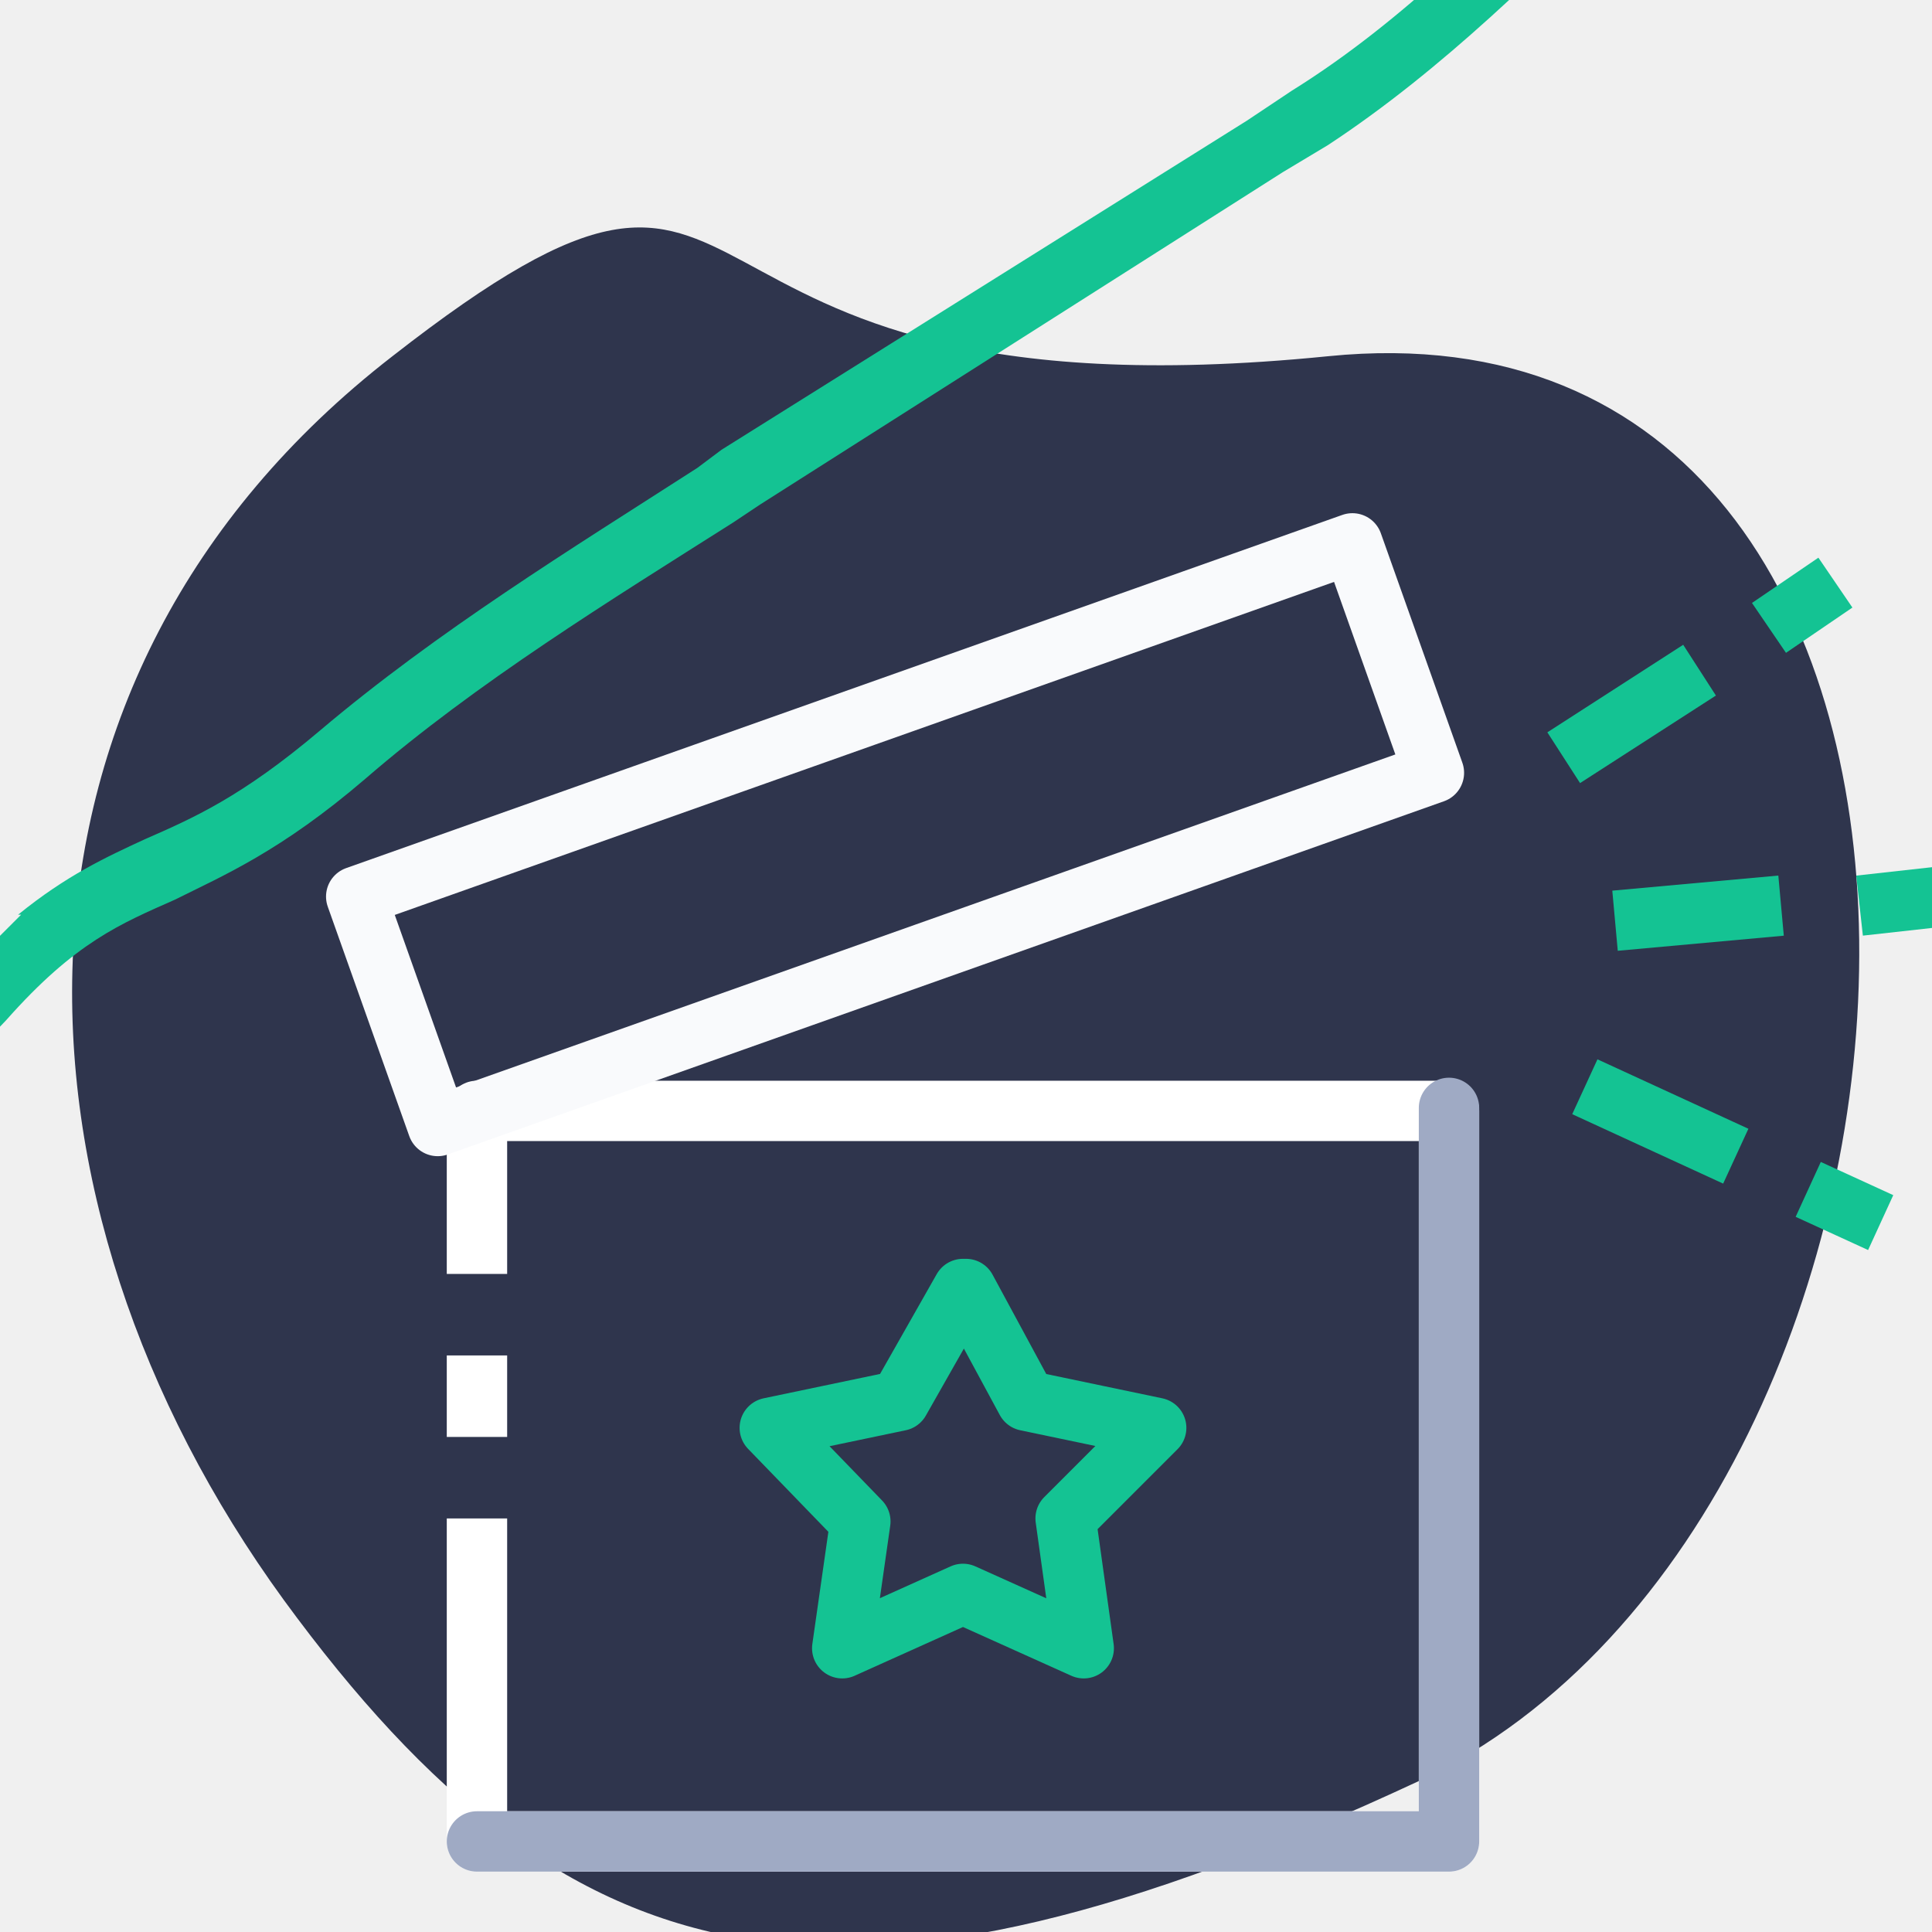
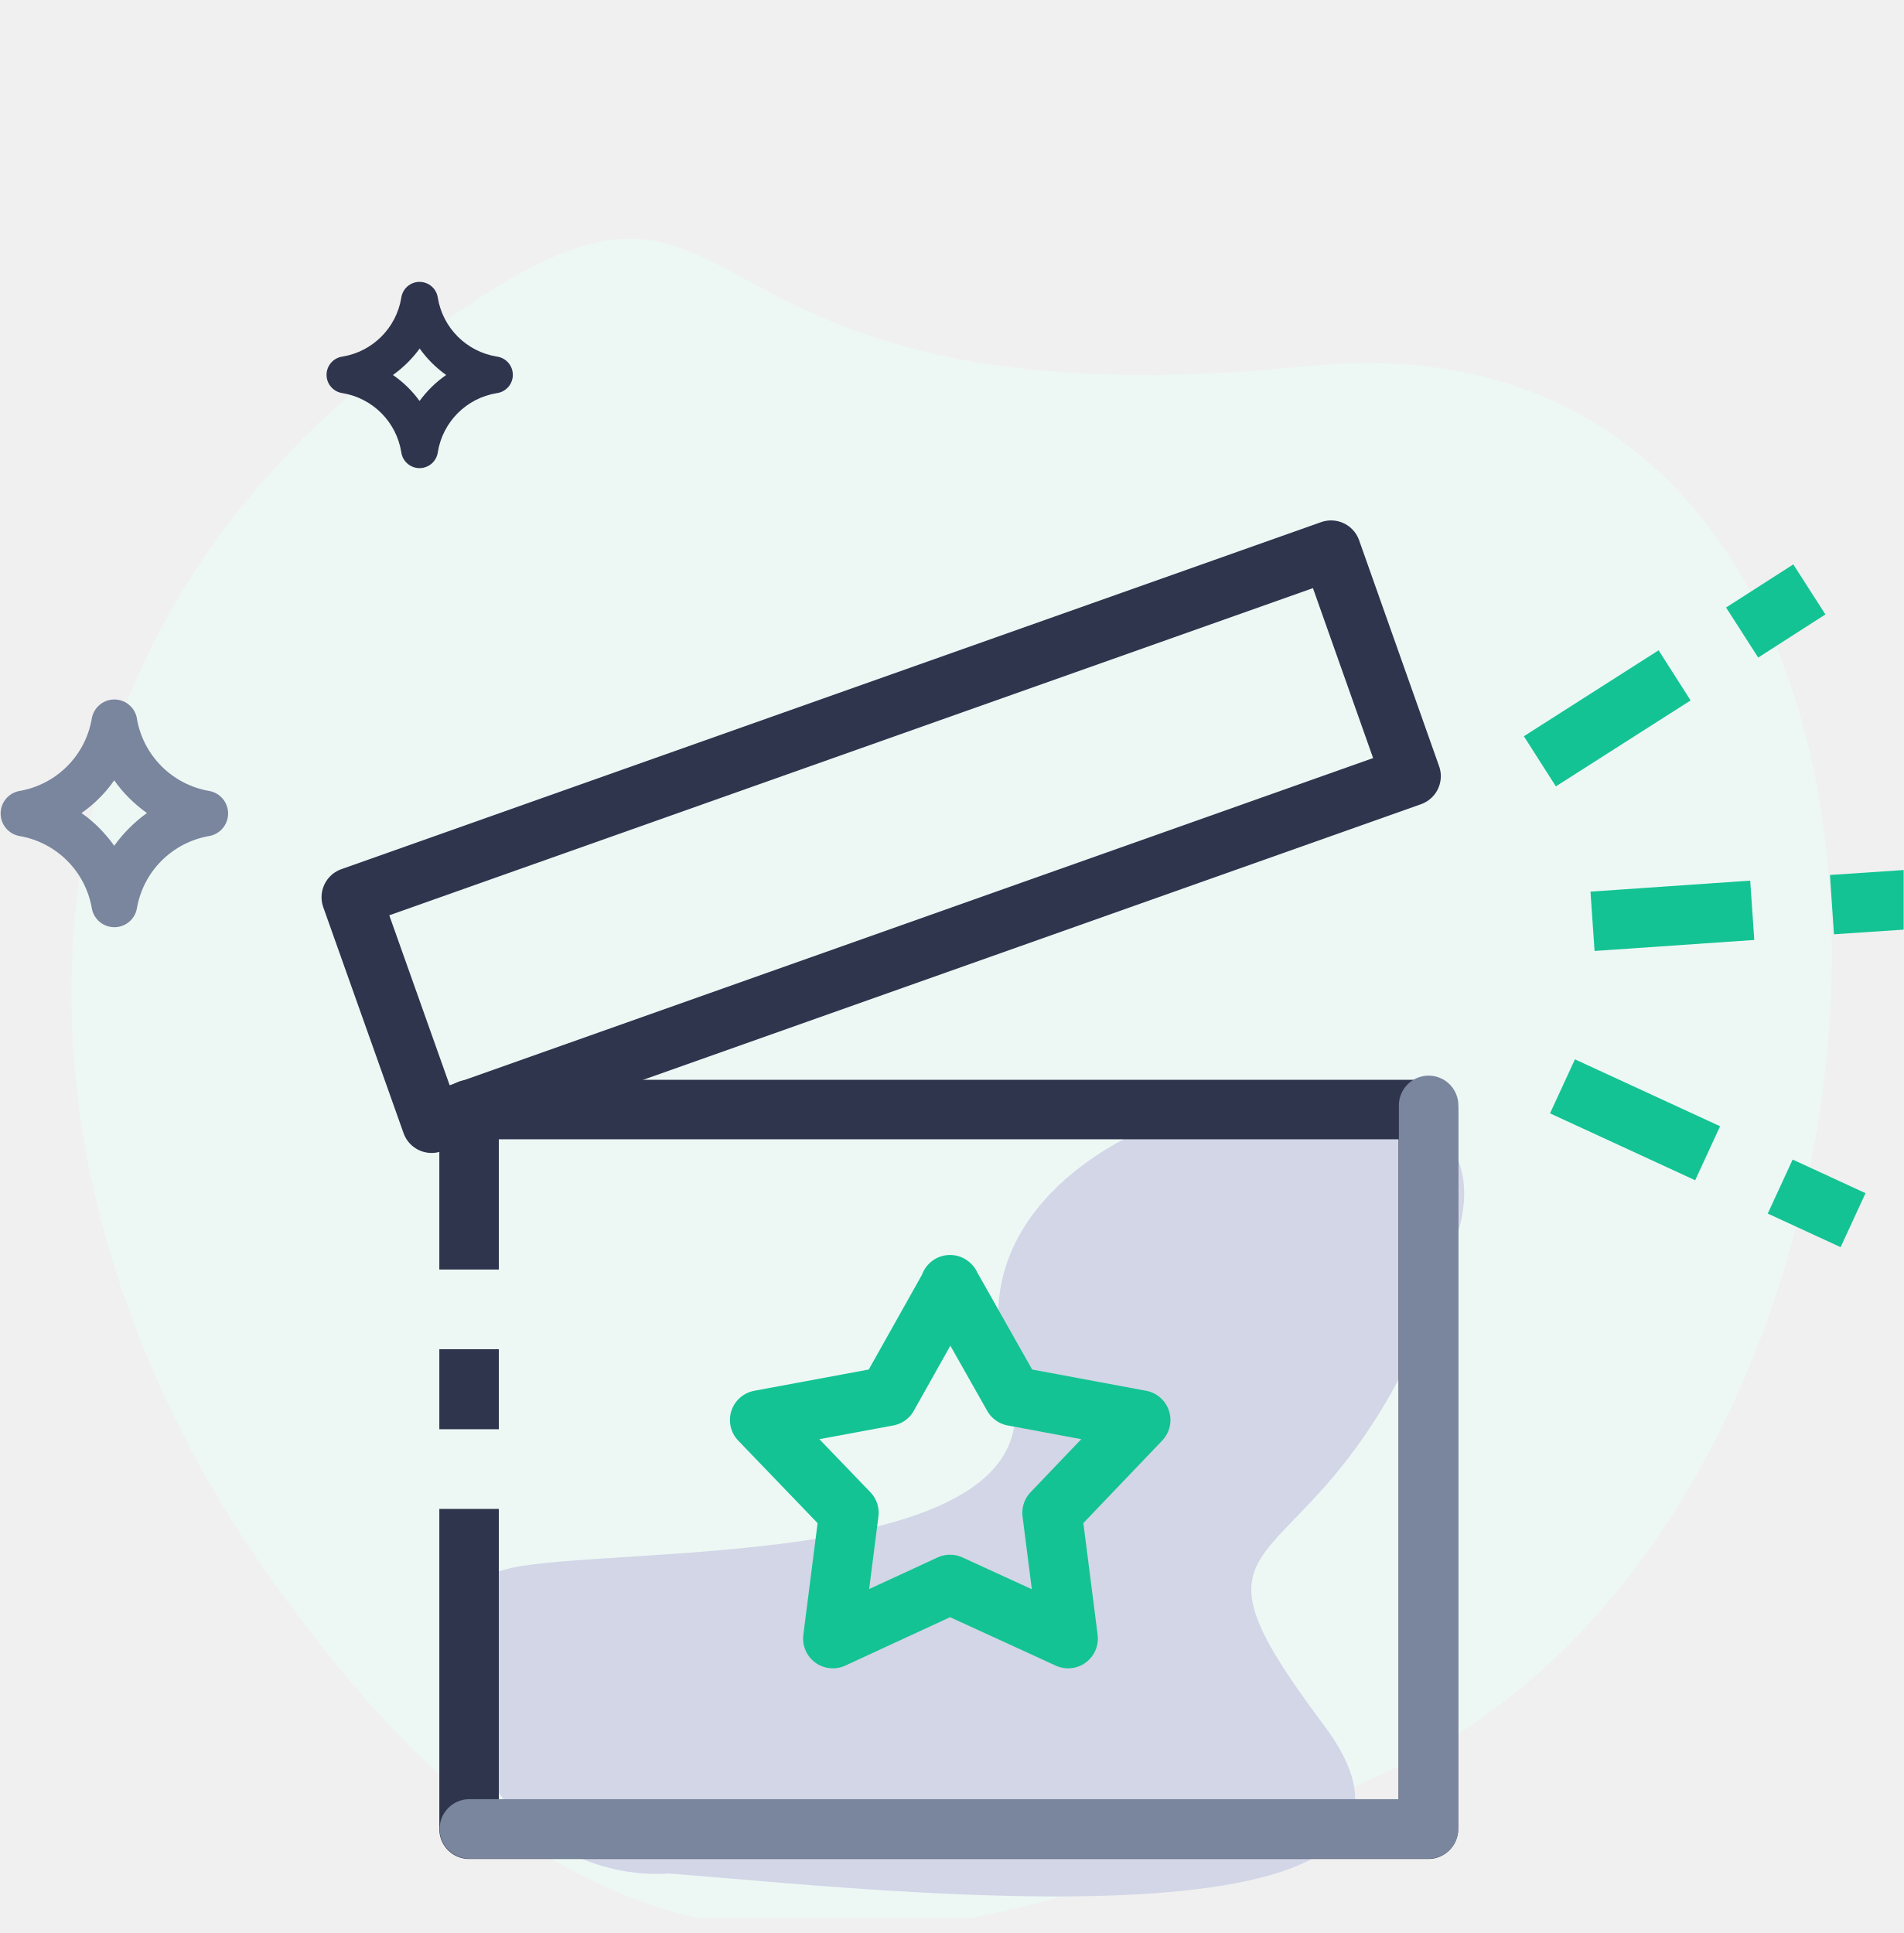
- <svg xmlns="http://www.w3.org/2000/svg" width="64" height="64" fill="none">
+ <svg xmlns="http://www.w3.org/2000/svg" width="64" height="65" fill="none">
  <g clip-path="url(#clip0)">
-     <path d="M13 11.8C-.8 22.5-.2 39.8 9.4 53c9.5 13 18.5 14.9 37.6 6 19-9 20.9-49.6-3-47.2-23.9 2.4-17.3-10.7-31 0z" fill="#2F354D" />
-     <path d="M.6 30.3c1.6-1.3 2.9-1.9 4.2-2.5 1.6-.7 3.2-1.4 5.8-3.6 3.9-3.3 8.3-6 12.5-8.7l.8-.6L41.3 4l1.5-1c3.7-2.3 6.8-5.5 9.9-8.6l1.5 1.5C51.1-1 47.8 2.3 44 4.8l-1.5.9-17.3 11-.9.6c-4.1 2.6-8.5 5.3-12.2 8.5-2.8 2.4-4.7 3.2-6.3 4-1.8.8-3.3 1.4-5.6 4-2.7 2.8-3.6 4.2-4.6 6a46.6 46.6 0 01-6 8 163 163 0 00-5.3 7 37.4 37.4 0 00-3.3 5.3c-.8 1.4-1.6 3-3.6 5.6l-1.7-1.3c1.9-2.5 2.6-3.9 3.4-5.3.8-1.5 1.6-3 3.5-5.6l5.4-7.1 2.4-3c1.7-2.2 2.5-3.5 3.3-4.8 1.2-1.8 2.1-3.3 5-6.3l2-2z" fill="#14C393" />
-     <path d="M15.8 47.6v-2.7" stroke="#fff" stroke-width="2" stroke-miterlimit="10" stroke-linejoin="round" />
-     <path d="M15.8 42.2v-5.4H48V61H15.8V50.3" stroke="#fff" stroke-width="2" stroke-miterlimit="10" stroke-linejoin="round" />
-     <path d="M48 36.7V61H15.8" stroke="#9FAAC4" stroke-width="2" stroke-linecap="round" stroke-linejoin="round" />
-     <path d="M44.8 18l-33 11.7 2.7 7.6 33-11.7-2.7-7.6z" stroke="#F9FAFC" stroke-width="2" stroke-miterlimit="10" stroke-linejoin="round" />
-     <path d="M53.5 30.5L59 30" stroke="#14C393" stroke-width="2" stroke-miterlimit="10" />
-     <path d="M61.6 30l2.7-.3" stroke="#14C393" stroke-width="2" stroke-miterlimit="10" />
-     <path d="M51.8 25.1l4.5-2.9" stroke="#14C393" stroke-width="2" stroke-miterlimit="10" />
-     <path d="M58.6 20.8l2.2-1.5" stroke="#14C393" stroke-width="2" stroke-miterlimit="10" />
-     <path d="M52.5 36l5 2.3" stroke="#14C393" stroke-width="2" stroke-miterlimit="10" />
-     <path d="M59.9 39.4l2.4 1.1" stroke="#14C393" stroke-width="2" stroke-miterlimit="10" />
-     <path clip-rule="evenodd" d="M32 42.7l2 3.7 4.3.9-3 3 .6 4.3-4-1.8-4 1.8.6-4.2-3-3.1 4.3-.9 2.1-3.7z" stroke="#14C393" stroke-width="2" stroke-linecap="round" stroke-linejoin="round" />
+     <path d="M12.95 12.31C-.77 23.05-.17 40.35 9.38 53.47c9.54 13.12 18.49 14.91 37.57 5.96 19.1-8.94 20.9-49.5-2.95-47.12-23.86 2.39-17.33-10.73-31.05 0z" fill="#EDF8F5" />
+     <path d="M33.91 46.3c-3.3-9.83 17.7-13.26 15.09-4.8-4 13-10.5 8.5-4.5 16.5s-15.13 5.52-22 5a6.57 6.57 0 01-6-10c1.32-1.31 19.83.52 17.41-6.7z" fill="#D2D6E7" />
+     <path d="M15.77 48.06v-2.69" stroke="#2F354D" stroke-width="2" stroke-miterlimit="10" stroke-linejoin="round" />
+     <path d="M15.77 42.69v-5.38h32.25v24.2H15.77V50.74" stroke="#2F354D" stroke-width="2" stroke-miterlimit="10" stroke-linejoin="round" />
+     <path d="M48.03 37.17V61.5H15.78" stroke="#7A859E" stroke-width="2" stroke-linecap="round" stroke-linejoin="round" />
+     <path d="M44.75 18.5L11.81 30.17l2.7 7.6L47.44 26.1l-2.69-7.6z" stroke="#2F354D" stroke-width="2" stroke-miterlimit="10" stroke-linejoin="round" />
+     <path d="M53.54 30.98l5.37-.37" stroke="#14C393" stroke-width="2" stroke-miterlimit="10" />
+     <path d="M61.59 30.42l2.68-.18" stroke="#14C393" stroke-width="2" stroke-miterlimit="10" />
+     <path d="M51.77 25.6l4.53-2.89" stroke="#14C393" stroke-width="2" stroke-miterlimit="10" />
+     <path d="M58.57 21.27l2.26-1.45" stroke="#14C393" stroke-width="2" stroke-miterlimit="10" />
+     <path d="M52.53 36.53l4.88 2.25" stroke="#14C393" stroke-width="2" stroke-miterlimit="10" />
+     <path d="M59.85 39.9l2.45 1.13" stroke="#14C393" stroke-width="2" stroke-miterlimit="10" />
+     <path clip-rule="evenodd" d="M31.94 43.2l2.12 3.75 4.29.8-2.98 3.12.54 4.23-3.97-1.82L28 55.1l.54-4.23-3-3.12 4.31-.8 2.1-3.74z" stroke="#14C393" stroke-width="2" stroke-linecap="round" stroke-linejoin="round" />
+     <path d="M14.72 10.02a.62.62 0 00-1.23 0 2.4 2.4 0 01-1.97 1.97.62.62 0 000 1.23 2.4 2.4 0 011.97 1.98.62.62 0 001.23 0 2.4 2.4 0 011.98-1.98.62.62 0 000-1.23 2.4 2.4 0 01-1.98-1.97zm-.61 3.47a3.65 3.65 0 00-.9-.88c.35-.25.65-.55.9-.89.24.34.54.64.89.89-.35.24-.65.54-.9.88z" fill="#2F354D" />
+     <path d="M4.6 24.14a.77.77 0 00-1.51 0A2.98 2.98 0 01.64 26.6a.77.77 0 000 1.51 2.98 2.98 0 012.45 2.45.77.77 0 001.51 0 2.98 2.98 0 012.45-2.45.77.77 0 000-1.51 2.98 2.98 0 01-2.45-2.45zm-.76 4.3c-.3-.42-.67-.8-1.1-1.1.43-.3.8-.67 1.1-1.1.3.43.68.8 1.1 1.1-.42.3-.8.68-1.1 1.1z" fill="#7A859E" />
  </g>
  <defs>
    <clipPath id="clip0">
-       <path fill="#fff" d="M0 0h64v64H0z" />
+       <path fill="#fff" d="M0 .5h64v64H0z" />
    </clipPath>
  </defs>
</svg>
